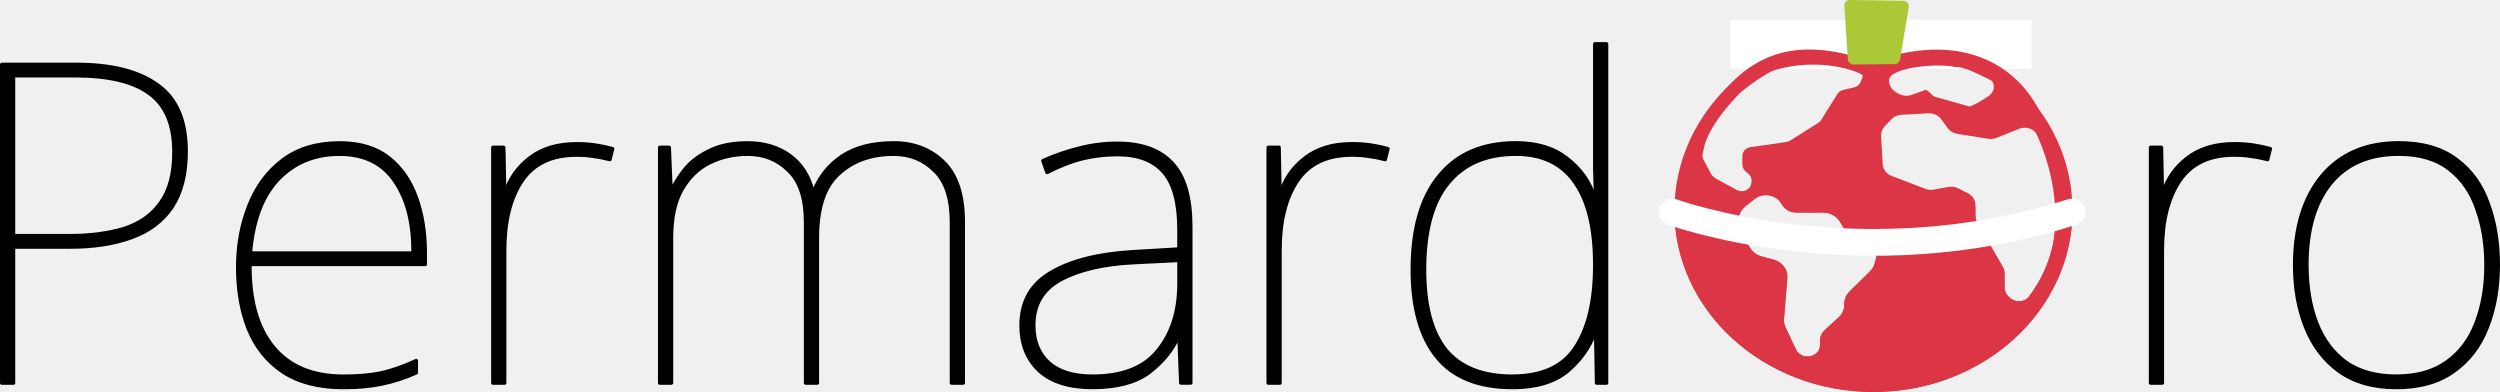
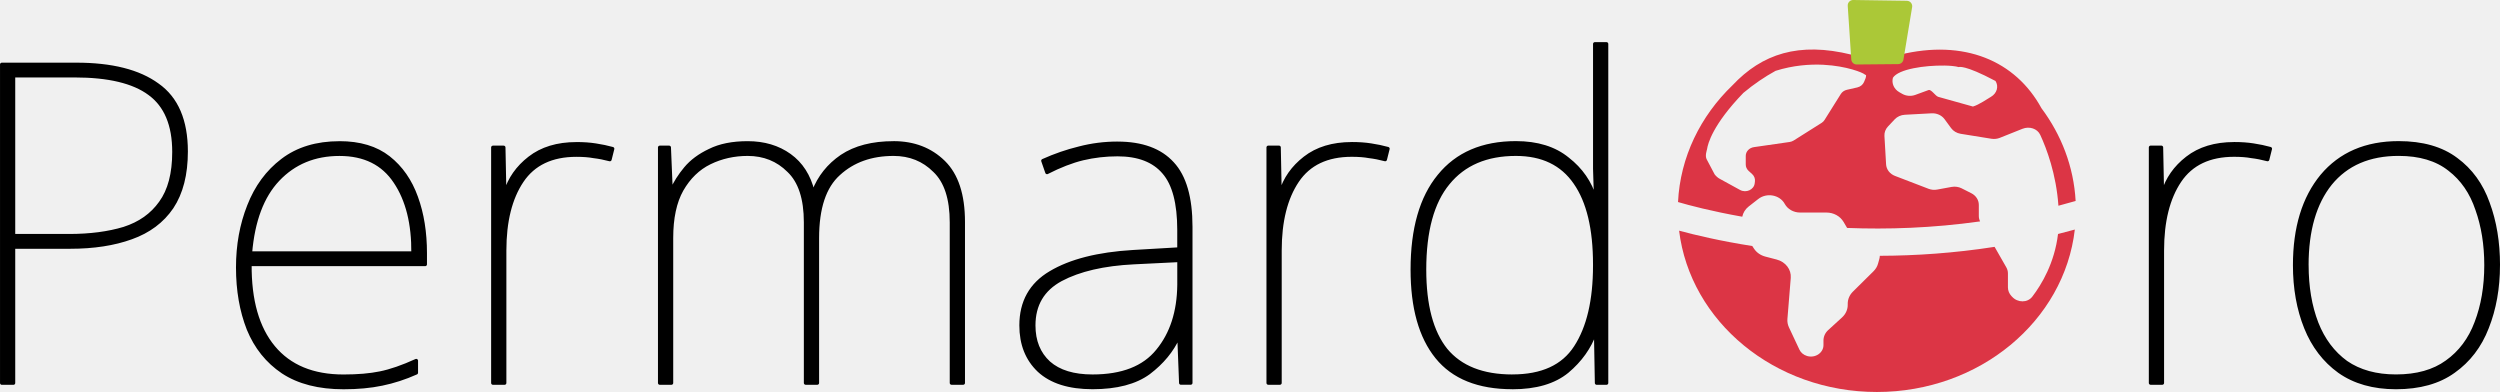
<svg xmlns="http://www.w3.org/2000/svg" width="91.303mm" height="14.315mm" viewBox="0 0 91.303 14.315" version="1.1" id="svg1">
  <defs id="defs1" />
  <g id="layer1" transform="translate(-10.66589,-182.5129)">
-     <g id="g1" transform="matrix(0.710995,0,0,0.710995,18.0124,123.0678)">
-       <path d="m 85.9,103.742 c 5.646,0 10.223,-4.177 10.223,-9.33 0,-5.153 -4.577,-9.33 -10.223,-9.33 -5.646,0 -10.223,4.177 -10.223,9.33 0,5.153 4.577,9.33 10.223,9.33 z M 83.341,86.76 c 0.519,0.133 1.063,0.19 1.593,0.276 0.308,0.05 0.49,0.341 0.381,0.608 l -0.072,0.173 c -0.057,0.14 -0.187,0.245 -0.346,0.282 l -0.537,0.123 c -0.131,0.03 -0.244,0.108 -0.312,0.216 l -0.836,1.334 c -0.037,0.06 -0.089,0.11 -0.149,0.148 l -1.435,0.906 c -0.061,0.039 -0.131,0.065 -0.206,0.076 l -1.836,0.265 c -0.243,0.035 -0.421,0.226 -0.421,0.45 v 0.446 c 0,0.121 0.053,0.236 0.146,0.322 l 0.183,0.167 c 0.107,0.098 0.16,0.235 0.143,0.372 l -0.013,0.101 c -0.04,0.33 -0.44,0.51 -0.752,0.34 l -1.046,-0.573 C 77.728,92.736 77.643,92.659 77.57,92.566 L 77.163,91.796 c -0.104,-0.181 0.01,-0.481 0.017,-0.53 0.038,-0.266 0.283,-1.25 1.863,-2.885 1.56,-1.308 3.323,-2.003 4.167,-1.886 z m -3.533,7.071 -0.489,0.382 c -0.25,0.196 -0.379,0.492 -0.342,0.791 l 0.042,0.348 c 0.017,0.13 0.062,0.255 0.136,0.368 l 0.433,0.659 c 0.131,0.198 0.338,0.344 0.581,0.407 l 0.586,0.153 c 0.454,0.118 0.755,0.512 0.72,0.942 l -0.171,2.112 c -0.012,0.145 0.016,0.292 0.078,0.426 l 0.539,1.146 c 0.072,0.155 0.214,0.273 0.389,0.326 0.417,0.127 0.847,-0.156 0.847,-0.557 v -0.236 c 0,-0.201 0.088,-0.394 0.243,-0.536 l 0.711,-0.649 c 0.187,-0.171 0.292,-0.403 0.292,-0.644 v -0.064 c 0,-0.228 0.094,-0.449 0.265,-0.617 l 1.058,-1.047 c 0.114,-0.112 0.195,-0.248 0.235,-0.396 l 0.065,-0.236 c 0.126,-0.459 -0.254,-0.903 -0.773,-0.903 -0.292,0 -0.562,-0.147 -0.701,-0.382 l -0.364,-0.618 c -0.174,-0.295 -0.511,-0.479 -0.879,-0.479 h -1.353 c -0.334,0 -0.639,-0.172 -0.788,-0.444 -0.256,-0.468 -0.926,-0.591 -1.361,-0.251 z m 8.806,-6.948 0.644,-0.393 c 0.166,-0.1 0.367,-0.136 0.553,-0.073 0.266,0.09 0.691,0.267 1.201,0.599 0.319,0.208 0.605,0.416 0.84,0.596 0.346,0.267 0.289,0.75 -0.094,0.97 -0.158,0.09 -0.606,0.406 -0.922,0.497 L 89.053,88.581 c -0.148,-0.043 -0.36,-0.4 -0.502,-0.348 l -0.678,0.247 c -0.222,0.081 -0.472,0.06 -0.674,-0.055 L 87.054,88.343 C 86.746,88.167 86.621,87.817 86.755,87.511 l 0.059,-0.136 c 0.124,-0.28 0.433,-0.453 0.763,-0.426 l 0.553,0.045 c 0.17,0.014 0.341,-0.025 0.483,-0.111 z m 4.767,3.341 -1.164,0.465 c -0.135,0.054 -0.285,0.07 -0.431,0.047 l -1.582,-0.255 c -0.201,-0.032 -0.379,-0.139 -0.492,-0.293 l -0.333,-0.455 C 89.232,89.53 88.979,89.415 88.713,89.429 l -1.373,0.074 c -0.203,0.011 -0.393,0.096 -0.524,0.237 l -0.347,0.369 c -0.125,0.132 -0.189,0.305 -0.179,0.48 l 0.085,1.461 c 0.015,0.261 0.192,0.492 0.457,0.594 l 1.725,0.662 c 0.137,0.053 0.29,0.068 0.436,0.041 l 0.752,-0.138 c 0.174,-0.031 0.355,-0.005 0.51,0.073 l 0.497,0.252 c 0.238,0.12 0.385,0.348 0.385,0.596 v 0.569 c 0,0.109 0.029,0.218 0.085,0.316 l 1.327,2.32 c 0.056,0.098 0.085,0.206 0.085,0.316 v 0.718 c 0,0.163 0.064,0.321 0.18,0.444 l 0.042,0.044 c 0.283,0.302 0.781,0.312 1.031,-0.014 0.553,-0.724 1.365,-2.103 1.365,-3.977 0,-1.956 -0.589,-3.534 -0.957,-4.331 -0.15,-0.324 -0.559,-0.454 -0.913,-0.313 z" fill-rule="evenodd" id="path45" style="display:inline;fill:#dc3545;fill-opacity:1;stroke:none;stroke-width:0.632;stroke-linecap:butt;stroke-linejoin:miter;stroke-dasharray:none;stroke-opacity:1;image-rendering:optimizeQuality;shape-rendering:geometricPrecision;text-rendering:geometricPrecision" />
-       <path id="path39" style="display:inline;fill:#dc3545;fill-opacity:1;stroke:none;stroke-width:0.632;stroke-linecap:butt;stroke-linejoin:miter;stroke-dasharray:none;stroke-opacity:1;image-rendering:optimizeQuality;shape-rendering:geometricPrecision;text-rendering:geometricPrecision" d="m 75.679,94.22 c -0.001,0.064 -0.002,0.128 -0.002,0.192 0,5.153 4.577,9.33 10.223,9.33 5.646,0 10.223,-4.177 10.223,-9.33 0,-0.064 -6.55e-4,-0.128 -0.002,-0.192 h -0.892 c 0.014,0.21 0.021,0.426 0.021,0.647 0,1.874 -0.811,3.253 -1.364,3.977 -0.25,0.326 -0.748,0.316 -1.031,0.014 l -0.042,-0.044 C 92.696,98.69 92.632,98.532 92.632,98.369 v -0.718 c 0,-0.109 -0.029,-0.217 -0.085,-0.315 l -1.327,-2.32 c -0.056,-0.098 -0.085,-0.206 -0.085,-0.315 v -0.48 h -9.871 c 0.165,0.19 0.419,0.305 0.691,0.305 h 1.352 c 0.367,0 0.704,0.184 0.878,0.479 l 0.364,0.618 c 0.139,0.236 0.409,0.382 0.701,0.382 0.519,0 0.899,0.444 0.774,0.903 l -0.065,0.237 c -0.04,0.148 -0.121,0.284 -0.235,0.396 l -1.057,1.047 c -0.17,0.168 -0.265,0.389 -0.265,0.617 v 0.064 c 0,0.241 -0.105,0.473 -0.292,0.643 l -0.711,0.649 c -0.156,0.142 -0.244,0.335 -0.244,0.536 v 0.237 c 0,0.401 -0.43,0.684 -0.847,0.557 -0.174,-0.053 -0.317,-0.171 -0.389,-0.326 l -0.539,-1.146 c -0.062,-0.134 -0.089,-0.281 -0.078,-0.426 l 0.171,-2.112 c 0.035,-0.43 -0.266,-0.824 -0.72,-0.942 l -0.586,-0.153 c -0.243,-0.063 -0.451,-0.209 -0.581,-0.407 L 79.155,95.72 c -0.074,-0.113 -0.12,-0.238 -0.136,-0.368 l -0.042,-0.348 c -0.037,-0.296 0.089,-0.588 0.333,-0.784 z" />
-       <path id="rect47" style="display:inline;fill:#ffffff;stroke-width:0.529;stroke-linecap:round;stroke-linejoin:round;image-rendering:optimizeQuality;shape-rendering:geometricPrecision;text-rendering:geometricPrecision" d="m 78.544,84.626 h 15.482 v 2.517 H 78.544 Z" />
-       <path class="cls-1" d="m 85.272,87.429 c 0,0 1.551,0.87 1.416,0.47 -0.291,-0.858 2.637,-1.062 3.42,-0.845 0,0 0.503,-0.271 4.245,2.108 -1.326,-2.424 -3.954,-3.563 -7.303,-2.737 l -0.015,-1.97 c 0.026,-0.217 -0.143,-0.411 -0.364,-0.411 h -1.373 c -0.22,0 -0.389,0.195 -0.364,0.411 l -0.332,1.962 c -3.349,-0.826 -5.436,0.322 -7.133,2.871 3.53,-3.611 7.593,-2.059 7.804,-1.859 z" id="path1" style="display:inline;fill:#dc3545;fill-opacity:1;stroke:#ffffff;stroke-width:0px;stroke-dasharray:none;stroke-opacity:1;image-rendering:optimizeQuality;shape-rendering:geometricPrecision;text-rendering:geometricPrecision" />
-       <path style="display:inline;fill:none;fill-opacity:1;stroke:#ffffff;stroke-width:1.376;stroke-linecap:round;stroke-linejoin:round;stroke-dasharray:none;stroke-opacity:1;image-rendering:optimizeQuality;shape-rendering:geometricPrecision;text-rendering:geometricPrecision" d="m 75.565,94.499 c 0,0 9.635,3.508 20.533,0" id="path47" />
-       <path style="display:inline;fill:#abc837;fill-opacity:1;stroke:#abc837;stroke-width:0.557;stroke-linecap:round;stroke-linejoin:round;stroke-dasharray:none;stroke-dashoffset:15.96;stroke-opacity:1;image-rendering:optimizeQuality;shape-rendering:geometricPrecision;text-rendering:geometricPrecision" d="m 84.863,86.643 -0.182,-2.756 2.756,0.041 -0.446,2.695 z" id="path3" />
+     <g id="g2" transform="matrix(0.7110115,0,0,0.7110115,-21.79346,45.40738)">
+       <path id="path22" style="display:inline;fill:#dc3545;fill-opacity:1;stroke:none;stroke-width:0.632;stroke-linecap:butt;stroke-linejoin:miter;stroke-dasharray:none;stroke-opacity:1;image-rendering:optimizeQuality;shape-rendering:geometricPrecision;text-rendering:geometricPrecision" d="m 141.454,193.267 c -0.22,0 -0.389,0.195 -0.363,0.411 l -0.333,1.962 c -2.715,-0.67 -4.601,-0.042 -6.122,1.578 -1.637,1.576 -2.678,3.674 -2.792,5.992 0.588,0.172 1.734,0.476 3.3,0.753 0.041,-0.203 0.156,-0.39 0.332,-0.527 l 0.489,-0.382 h 5.1e-4 c 0.434,-0.34 1.105,-0.217 1.361,0.251 0.149,0.272 0.453,0.444 0.788,0.444 h 1.353 c 0.367,0 0.704,0.184 0.878,0.479 l 0.184,0.312 c 2.063,0.081 4.375,0.01 6.831,-0.336 -0.044,-0.088 -0.066,-0.184 -0.066,-0.281 v -0.569 c 0,-0.248 -0.147,-0.477 -0.385,-0.597 l -0.497,-0.252 c -0.156,-0.078 -0.336,-0.104 -0.511,-0.073 l -0.752,0.138 c -0.146,0.027 -0.299,0.012 -0.436,-0.041 l -1.725,-0.662 c -0.265,-0.101 -0.442,-0.332 -0.457,-0.594 l -0.085,-1.461 c -0.01,-0.175 0.055,-0.348 0.179,-0.48 l 0.347,-0.369 c 0.132,-0.141 0.321,-0.227 0.524,-0.237 l 1.373,-0.074 c 0.266,-0.014 0.52,0.102 0.667,0.303 l 0.333,0.455 c 0.113,0.155 0.291,0.262 0.492,0.294 l 1.582,0.255 c 0.145,0.023 0.295,0.007 0.43,-0.047 l 1.164,-0.465 c 0.354,-0.141 0.763,-0.012 0.913,0.313 0.324,0.7 0.819,2.005 0.933,3.639 0.294,-0.077 0.588,-0.158 0.884,-0.244 -0.098,-1.764 -0.733,-3.398 -1.759,-4.77 3.8e-4,2.5e-4 6.4e-4,2.7e-4 0.001,5.2e-4 -1.326,-2.424 -3.954,-3.563 -7.303,-2.737 l -0.015,-1.97 c 0.026,-0.217 -0.143,-0.411 -0.363,-0.411 z m -2.132,2.893 c 1.192,0.061 2.015,0.405 2.107,0.492 0,0 0.028,0.016 0.075,0.042 0.002,0.057 -0.008,0.115 -0.032,0.172 l -0.072,0.174 c -0.058,0.14 -0.187,0.245 -0.346,0.282 l -0.536,0.122 c -0.131,0.03 -0.245,0.108 -0.312,0.216 l -0.836,1.334 c -0.037,0.059 -0.088,0.111 -0.149,0.149 l -1.435,0.905 c -0.061,0.039 -0.132,0.065 -0.206,0.076 l -1.836,0.265 c -0.243,0.035 -0.421,0.226 -0.421,0.45 v 0.446 c 0,0.121 0.053,0.237 0.146,0.322 l 0.183,0.167 c 0.107,0.098 0.16,0.235 0.143,0.373 l -0.012,0.101 c -0.04,0.33 -0.44,0.51 -0.752,0.341 l -1.046,-0.574 c -0.101,-0.055 -0.186,-0.133 -0.259,-0.225 l -0.407,-0.77 c -0.104,-0.181 0.01,-0.481 0.017,-0.53 0.038,-0.266 0.284,-1.25 1.863,-2.885 0.543,-0.455 1.111,-0.836 1.656,-1.135 0.902,-0.283 1.75,-0.347 2.465,-0.311 z m 6.181,0.038 c 0.319,0.005 0.592,0.032 0.762,0.08 0,0 0.27,-0.145 1.886,0.713 0.174,0.271 0.081,0.634 -0.237,0.816 -0.158,0.09 -0.606,0.406 -0.921,0.497 l -1.782,-0.498 c -0.148,-0.043 -0.36,-0.4 -0.501,-0.348 l -0.678,0.248 c -0.222,0.081 -0.472,0.06 -0.674,-0.055 l -0.145,-0.083 c -0.278,-0.158 -0.408,-0.459 -0.331,-0.742 0.291,-0.454 1.665,-0.641 2.622,-0.626 z m 6.721,8.425 c -0.288,0.08 -0.575,0.156 -0.861,0.227 -0.178,1.489 -0.844,2.596 -1.32,3.218 -0.25,0.326 -0.748,0.316 -1.031,0.014 l -0.042,-0.044 c -0.116,-0.124 -0.18,-0.282 -0.18,-0.444 v -0.718 c 0,-0.109 -0.029,-0.217 -0.085,-0.315 l -0.6,-1.05 c -2.077,0.324 -4.062,0.454 -5.896,0.46 -0.001,0.053 -0.009,0.108 -0.024,0.162 l -0.066,0.237 c -0.04,0.148 -0.121,0.284 -0.235,0.396 l -1.058,1.047 c -0.17,0.168 -0.265,0.389 -0.265,0.617 v 0.064 c 0,0.241 -0.105,0.473 -0.292,0.643 l -0.711,0.649 c -0.156,0.142 -0.243,0.335 -0.243,0.536 v 0.237 c 0,0.401 -0.431,0.684 -0.847,0.557 -0.174,-0.053 -0.317,-0.171 -0.389,-0.326 l -0.538,-1.146 c -0.062,-0.134 -0.09,-0.28 -0.078,-0.425 l 0.172,-2.112 c 0.035,-0.43 -0.266,-0.824 -0.72,-0.943 l -0.586,-0.153 c -0.243,-0.063 -0.451,-0.208 -0.582,-0.407 l -0.088,-0.135 h -5.1e-4 c -1.659,-0.261 -2.951,-0.57 -3.759,-0.789 0.569,4.662 4.9,8.286 10.16,8.286 5.281,0 9.626,-3.654 10.166,-8.343 z" />
+       <path style="display:inline;fill:#abc837;fill-opacity:1;stroke:#abc837;stroke-width:0.557;stroke-linecap:round;stroke-linejoin:round;stroke-dasharray:none;stroke-dashoffset:15.96;stroke-opacity:1;image-rendering:optimizeQuality;shape-rendering:geometricPrecision;text-rendering:geometricPrecision" d="m 141.021,195.866 -0.182,-2.756 2.756,0.041 -0.446,2.695 z" id="path3-5" />
    </g>
    <path style="font-weight:100;font-size:16.292px;line-height:0;font-family:'Noto Sans';-inkscape-font-specification:'Noto Sans Thin';stroke:#000000;stroke-width:0.133;stroke-linecap:round;stroke-linejoin:round;stroke-dashoffset:15.96" d="m 13.453,184.868 q 1.939,0 2.965,0.749 1.043,0.733 1.043,2.428 0,1.254 -0.521,2.037 -0.521,0.766 -1.483,1.108 -0.945,0.342 -2.232,0.342 h -2.069 v 4.969 H 10.733 V 184.868 Z m -0.065,0.407 h -2.232 v 5.849 h 2.037 q 1.14,0 2.004,-0.261 0.863,-0.277 1.336,-0.945 0.489,-0.668 0.489,-1.857 0,-1.483 -0.896,-2.134 -0.88,-0.652 -2.737,-0.652 z m 9.677,2.46 q 1.108,0 1.792,0.538 0.684,0.538 1.01,1.45 0.326,0.896 0.326,2.037 v 0.407 h -6.403 q -0.016,1.971 0.863,3.03 0.88,1.059 2.558,1.059 0.782,0 1.336,-0.114 0.57,-0.114 1.32,-0.456 v 0.44 q -0.619,0.277 -1.254,0.407 -0.619,0.13 -1.401,0.13 -1.352,0 -2.216,-0.57 -0.847,-0.57 -1.254,-1.564 -0.391,-0.994 -0.391,-2.248 0,-1.222 0.407,-2.248 0.407,-1.043 1.222,-1.662 0.831,-0.635 2.085,-0.635 z m 0,0.407 q -1.369,0 -2.248,0.929 -0.863,0.912 -1.01,2.688 h 5.947 q 0.016,-1.613 -0.652,-2.607 -0.668,-1.01 -2.037,-1.01 z m 8.651,-0.375 q 0.391,0 0.701,0.049 0.326,0.049 0.619,0.13 l -0.098,0.391 q -0.31,-0.082 -0.587,-0.114 -0.261,-0.049 -0.635,-0.049 -1.352,0 -1.988,0.945 -0.635,0.945 -0.635,2.542 v 4.839 h -0.424 v -8.602 h 0.391 l 0.033,1.645 h 0.033 q 0.228,-0.749 0.88,-1.254 0.668,-0.521 1.711,-0.521 z m 11.584,-0.033 q 1.108,0 1.825,0.701 0.717,0.701 0.717,2.183 v 5.881 h -0.424 v -5.865 q 0,-1.303 -0.619,-1.89 -0.603,-0.603 -1.499,-0.603 -1.222,0 -2.004,0.717 -0.782,0.701 -0.782,2.346 v 5.295 h -0.424 v -5.865 q 0,-1.303 -0.619,-1.89 -0.603,-0.603 -1.499,-0.603 -0.749,0 -1.385,0.31 -0.635,0.31 -1.026,0.994 -0.375,0.668 -0.375,1.76 v 5.295 h -0.424 v -8.602 h 0.342 l 0.065,1.564 h 0.033 q 0.179,-0.407 0.505,-0.798 0.326,-0.391 0.88,-0.652 0.554,-0.277 1.385,-0.277 0.896,0 1.531,0.456 0.635,0.456 0.847,1.32 h 0.033 q 0.31,-0.798 1.026,-1.287 0.733,-0.489 1.89,-0.489 z m 8.179,0.016 q 1.336,0 2.004,0.733 0.668,0.717 0.668,2.313 v 5.702 h -0.358 l -0.065,-1.678 h -0.033 q -0.342,0.749 -1.075,1.303 -0.733,0.538 -2.053,0.538 -1.287,0 -1.955,-0.619 -0.652,-0.619 -0.652,-1.645 0,-1.287 1.075,-1.922 1.092,-0.652 3.014,-0.766 l 1.678,-0.098 v -0.701 q 0,-1.466 -0.554,-2.102 -0.554,-0.652 -1.694,-0.652 -0.652,0 -1.271,0.147 -0.603,0.147 -1.303,0.505 l -0.147,-0.424 q 0.652,-0.293 1.32,-0.456 0.684,-0.179 1.401,-0.179 z m 0.603,4.35 q -1.662,0.082 -2.672,0.619 -0.994,0.538 -0.994,1.678 0,0.863 0.554,1.369 0.554,0.489 1.597,0.489 1.629,0 2.379,-0.929 0.766,-0.929 0.782,-2.411 v -0.896 z m 7.95,-4.334 q 0.391,0 0.701,0.049 0.326,0.049 0.619,0.13 l -0.098,0.391 q -0.31,-0.082 -0.587,-0.114 -0.261,-0.049 -0.635,-0.049 -1.352,0 -1.988,0.945 -0.635,0.945 -0.635,2.542 v 4.839 h -0.424 v -8.602 h 0.391 l 0.033,1.645 h 0.033 q 0.228,-0.749 0.88,-1.254 0.668,-0.521 1.711,-0.521 z m 5.865,8.895 q -1.857,0 -2.753,-1.108 -0.896,-1.108 -0.896,-3.193 0,-2.232 0.978,-3.421 0.978,-1.206 2.802,-1.206 1.173,0 1.89,0.587 0.733,0.57 0.994,1.434 h 0.033 q -0.016,-0.554 -0.033,-1.075 0,-0.521 0,-1.026 v -3.535 h 0.424 v 12.382 h -0.358 l -0.033,-1.841 h -0.033 q -0.293,0.815 -1.01,1.417 -0.717,0.587 -2.004,0.587 z m 0,-0.407 q 1.629,0 2.313,-1.059 0.701,-1.075 0.701,-2.981 v -0.049 q 0,-1.955 -0.717,-2.981 -0.717,-1.043 -2.167,-1.043 -1.613,0 -2.476,1.059 -0.863,1.043 -0.863,3.161 0,1.955 0.782,2.933 0.798,0.961 2.428,0.961 z m 26.36,-8.488 q 0.391,0 0.701,0.049 0.326,0.049 0.619,0.13 l -0.098,0.391 q -0.31,-0.082 -0.587,-0.114 -0.261,-0.049 -0.635,-0.049 -1.352,0 -1.988,0.945 -0.635,0.945 -0.635,2.542 v 4.839 h -0.424 v -8.602 h 0.391 l 0.033,1.645 h 0.033 q 0.228,-0.749 0.88,-1.254 0.668,-0.521 1.711,-0.521 z m 9.645,4.431 q 0,1.254 -0.407,2.281 -0.391,1.01 -1.222,1.597 -0.815,0.587 -2.102,0.587 -1.238,0 -2.069,-0.587 -0.815,-0.587 -1.222,-1.597 -0.407,-1.01 -0.407,-2.281 0,-2.053 0.994,-3.258 1.01,-1.206 2.802,-1.206 1.303,0 2.102,0.603 0.798,0.587 1.157,1.597 0.375,1.01 0.375,2.265 z m -6.989,0 q 0,1.189 0.358,2.118 0.358,0.912 1.075,1.434 0.733,0.505 1.825,0.505 1.14,0 1.857,-0.521 0.733,-0.521 1.075,-1.434 0.358,-0.929 0.358,-2.102 0,-1.124 -0.326,-2.037 -0.31,-0.929 -1.01,-1.466 -0.701,-0.554 -1.857,-0.554 -1.613,0 -2.493,1.075 -0.863,1.075 -0.863,2.981 z" id="text1" aria-label="Permard    ro" />
  </g>
</svg>
